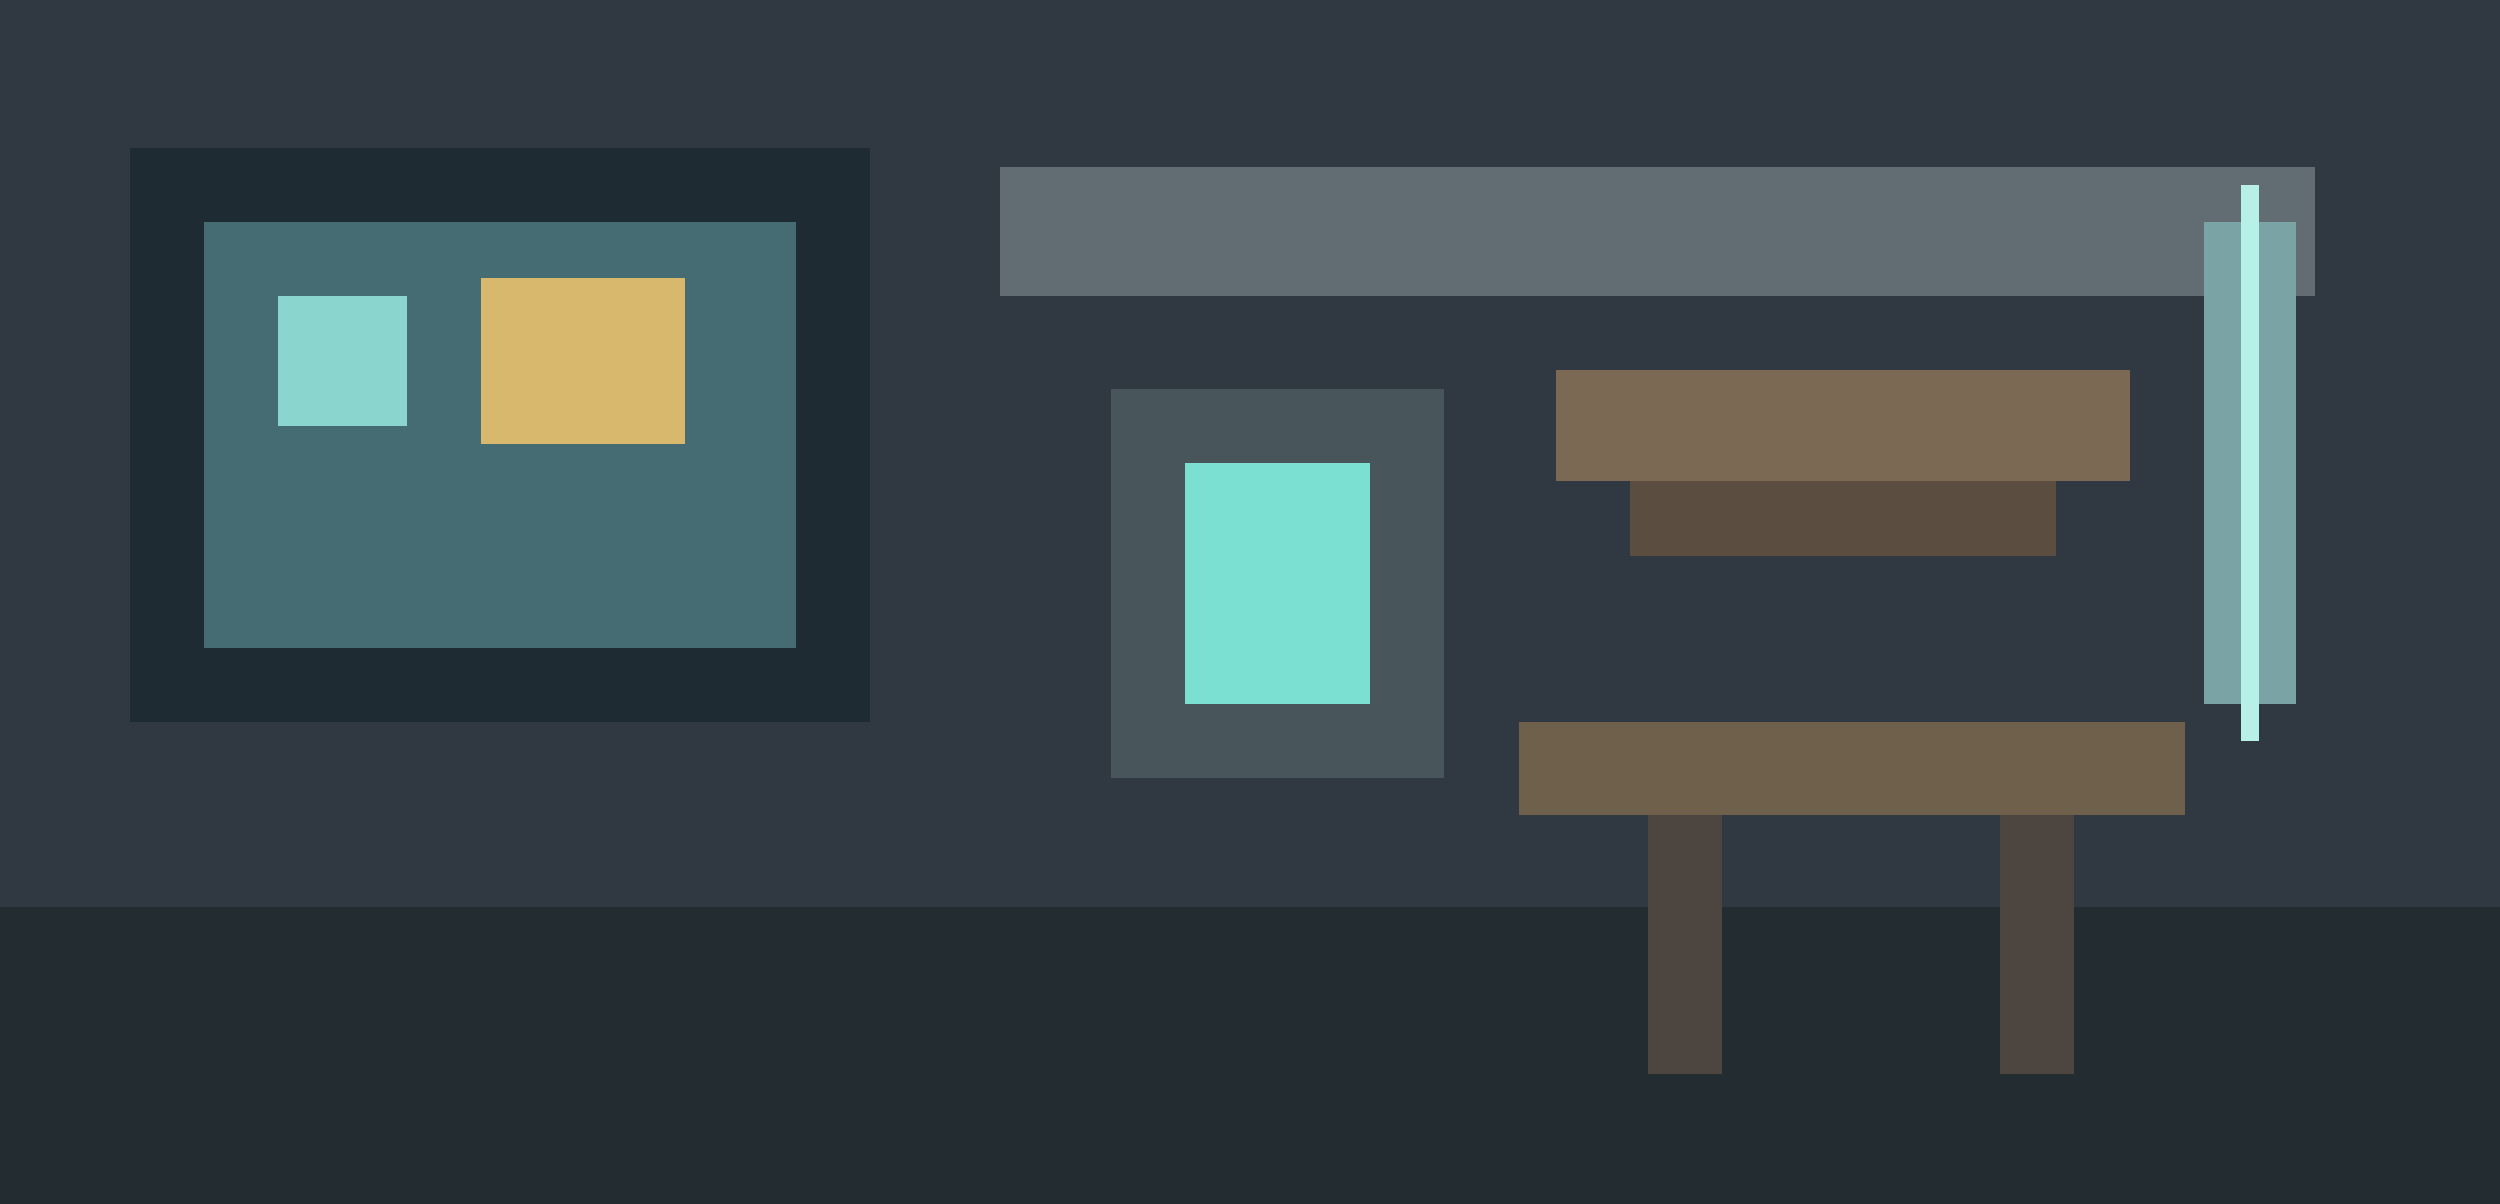
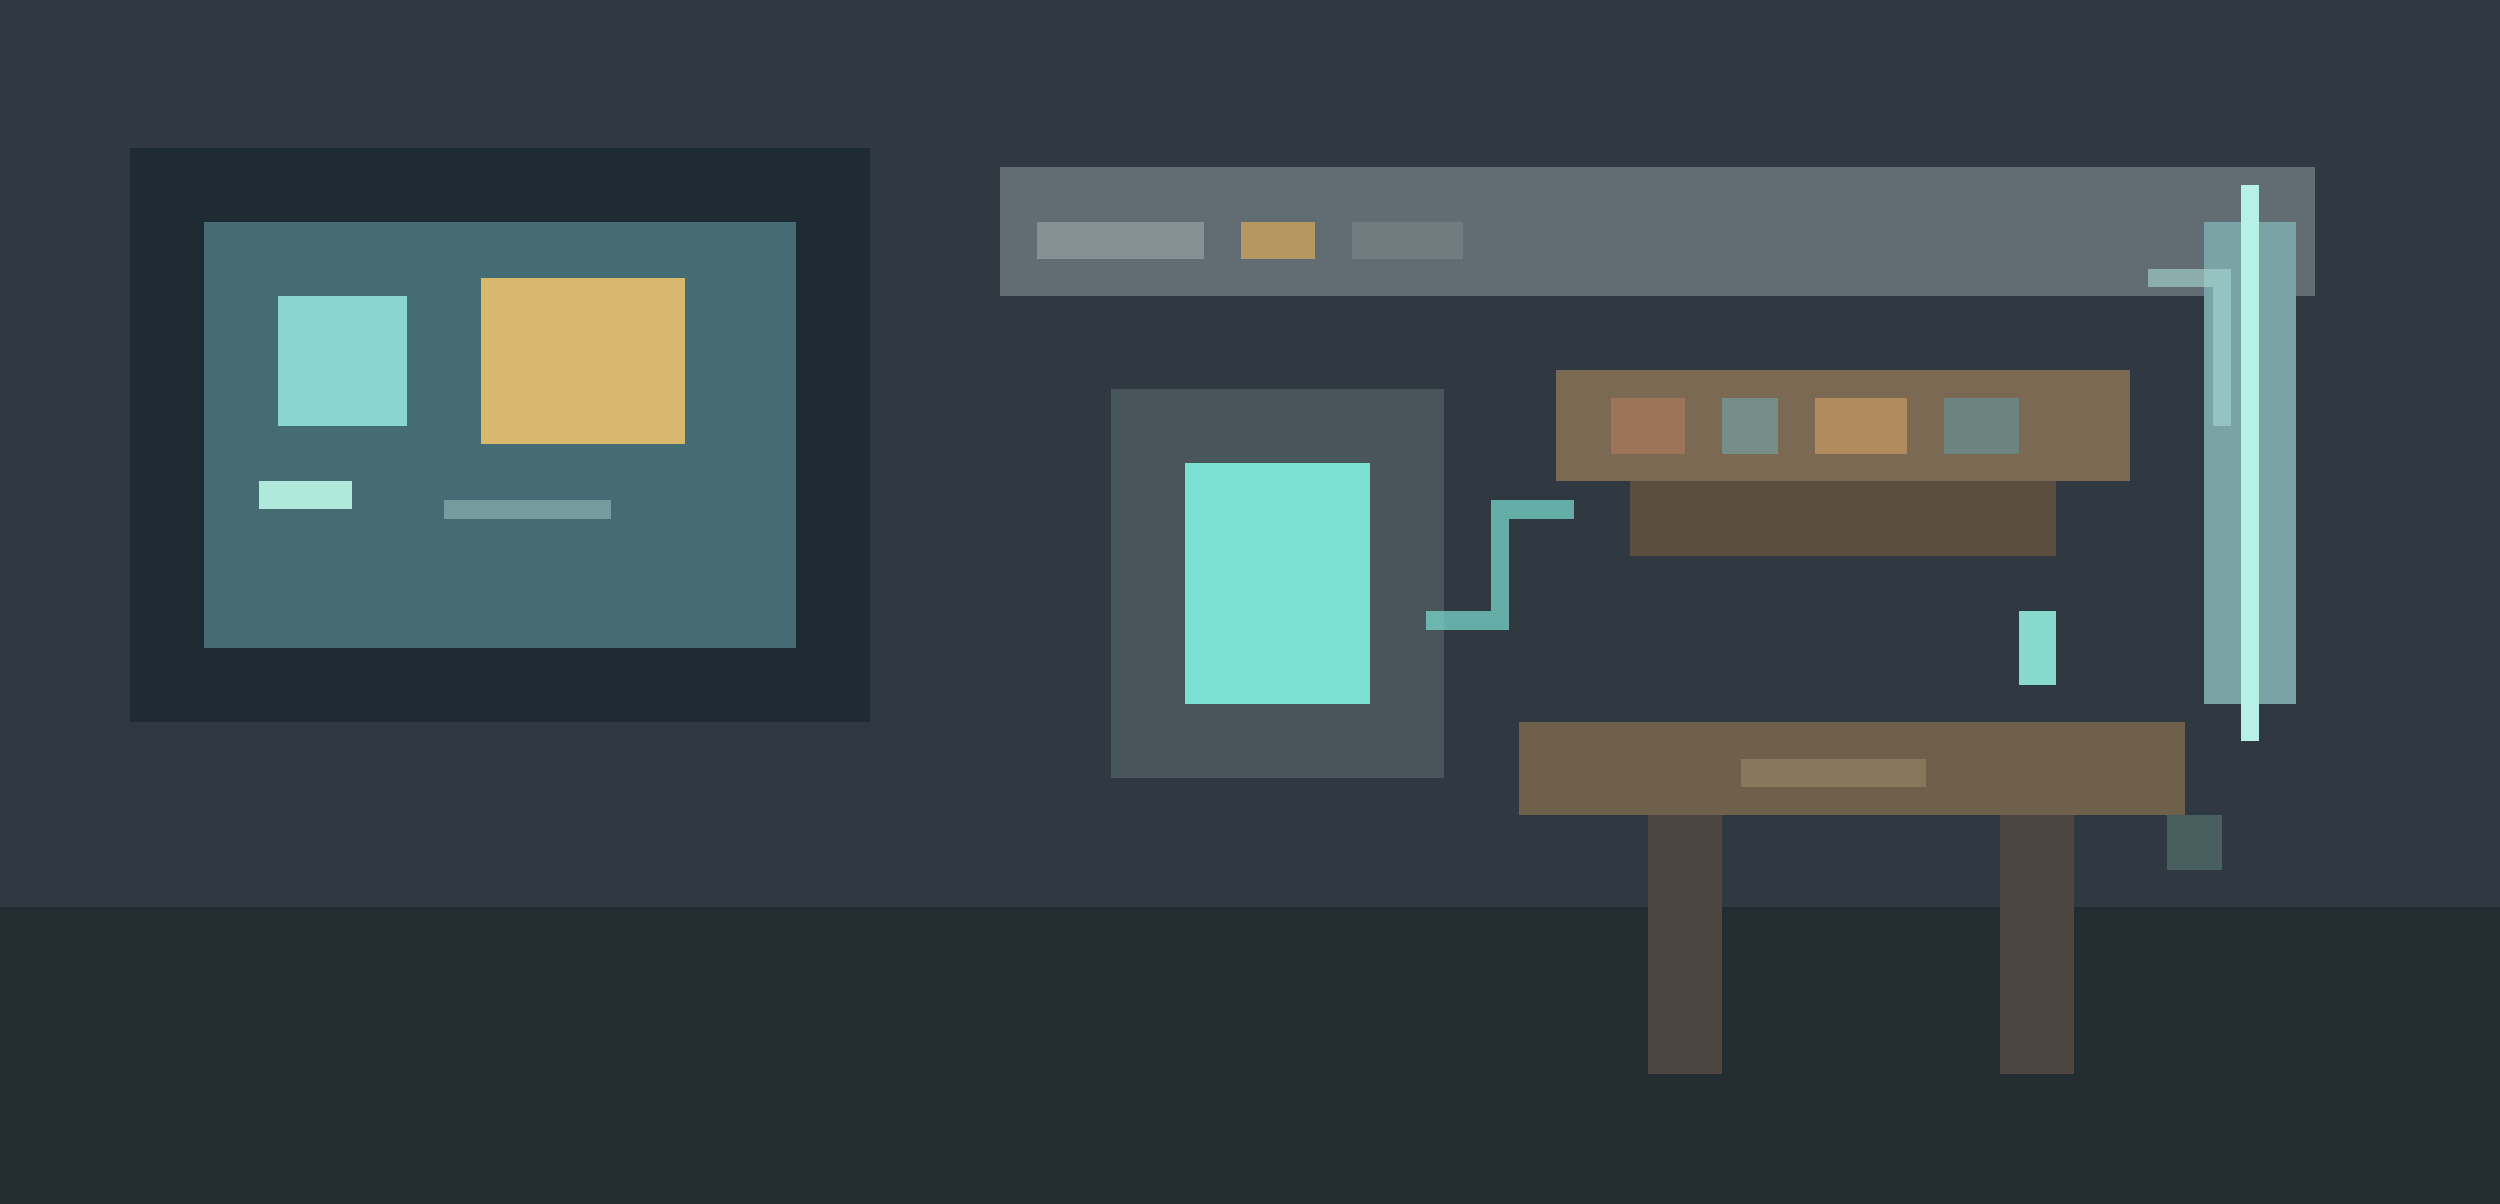
<svg xmlns="http://www.w3.org/2000/svg" width="270" height="130" viewBox="0 0 270 130" shape-rendering="crispEdges">
  <rect width="270" height="130" fill="#303941" />
  <rect y="98" width="270" height="32" fill="#232c31" />
  <rect x="14" y="16" width="80" height="62" fill="#1e2b32" />
  <rect x="22" y="24" width="64" height="46" fill="#456b73" />
  <rect x="30" y="32" width="14" height="14" fill="#8ad6ce" />
  <rect x="52" y="30" width="22" height="18" fill="#d8b86c" />
  <rect x="108" y="18" width="142" height="14" fill="#616d72" />
  <rect x="120" y="42" width="36" height="42" fill="#48555b" />
  <rect x="128" y="50" width="20" height="26" fill="#7be0d2" />
  <rect x="168" y="40" width="62" height="12" fill="#7b6954" />
  <rect x="176" y="52" width="46" height="8" fill="#5b4e40" />
  <rect x="164" y="78" width="72" height="10" fill="#6f604c" />
  <rect x="178" y="88" width="8" height="28" fill="#4c4540" />
  <rect x="216" y="88" width="8" height="28" fill="#4c4540" />
  <rect x="238" y="24" width="10" height="52" fill="#7aa3a5" />
  <rect x="242" y="20" width="2" height="60" fill="#b7f0e6" />
+   <g opacity="0.95">
+     <rect x="28" y="52" width="10" height="3" fill="#b6eee2" />
+     <rect x="48" y="54" width="18" height="2" fill="#789da2" />
+     <rect x="112" y="24" width="18" height="4" fill="#879398" />
+     <rect x="134" y="24" width="8" height="4" fill="#b99a61" />
+     <rect x="146" y="24" width="12" height="4" fill="#6f7e82" />
+     <rect x="174" y="43" width="8" height="6" fill="#9d7659" />
+     <rect x="186" y="43" width="6" height="6" fill="#75908b" />
+     <rect x="196" y="43" width="10" height="6" fill="#b28d5d" />
+     <rect x="210" y="43" width="8" height="6" fill="#6b8581" />
+     <rect x="188" y="82" width="20" height="3" fill="#8a785c" />
+     <rect x="218" y="66" width="4" height="8" fill="#8ce0d4" />
+     <rect x="234" y="88" width="6" height="6" fill="#4b5f61" />
+   </g>
+   <path d="M154 67 h8 v-12 h8" fill="none" stroke="#7ce0d3" stroke-width="2" opacity="0.7" />
+   <path d="M232 30 h8 v16" fill="none" stroke="#a6d8d3" stroke-width="2" opacity="0.6" />
</svg>
